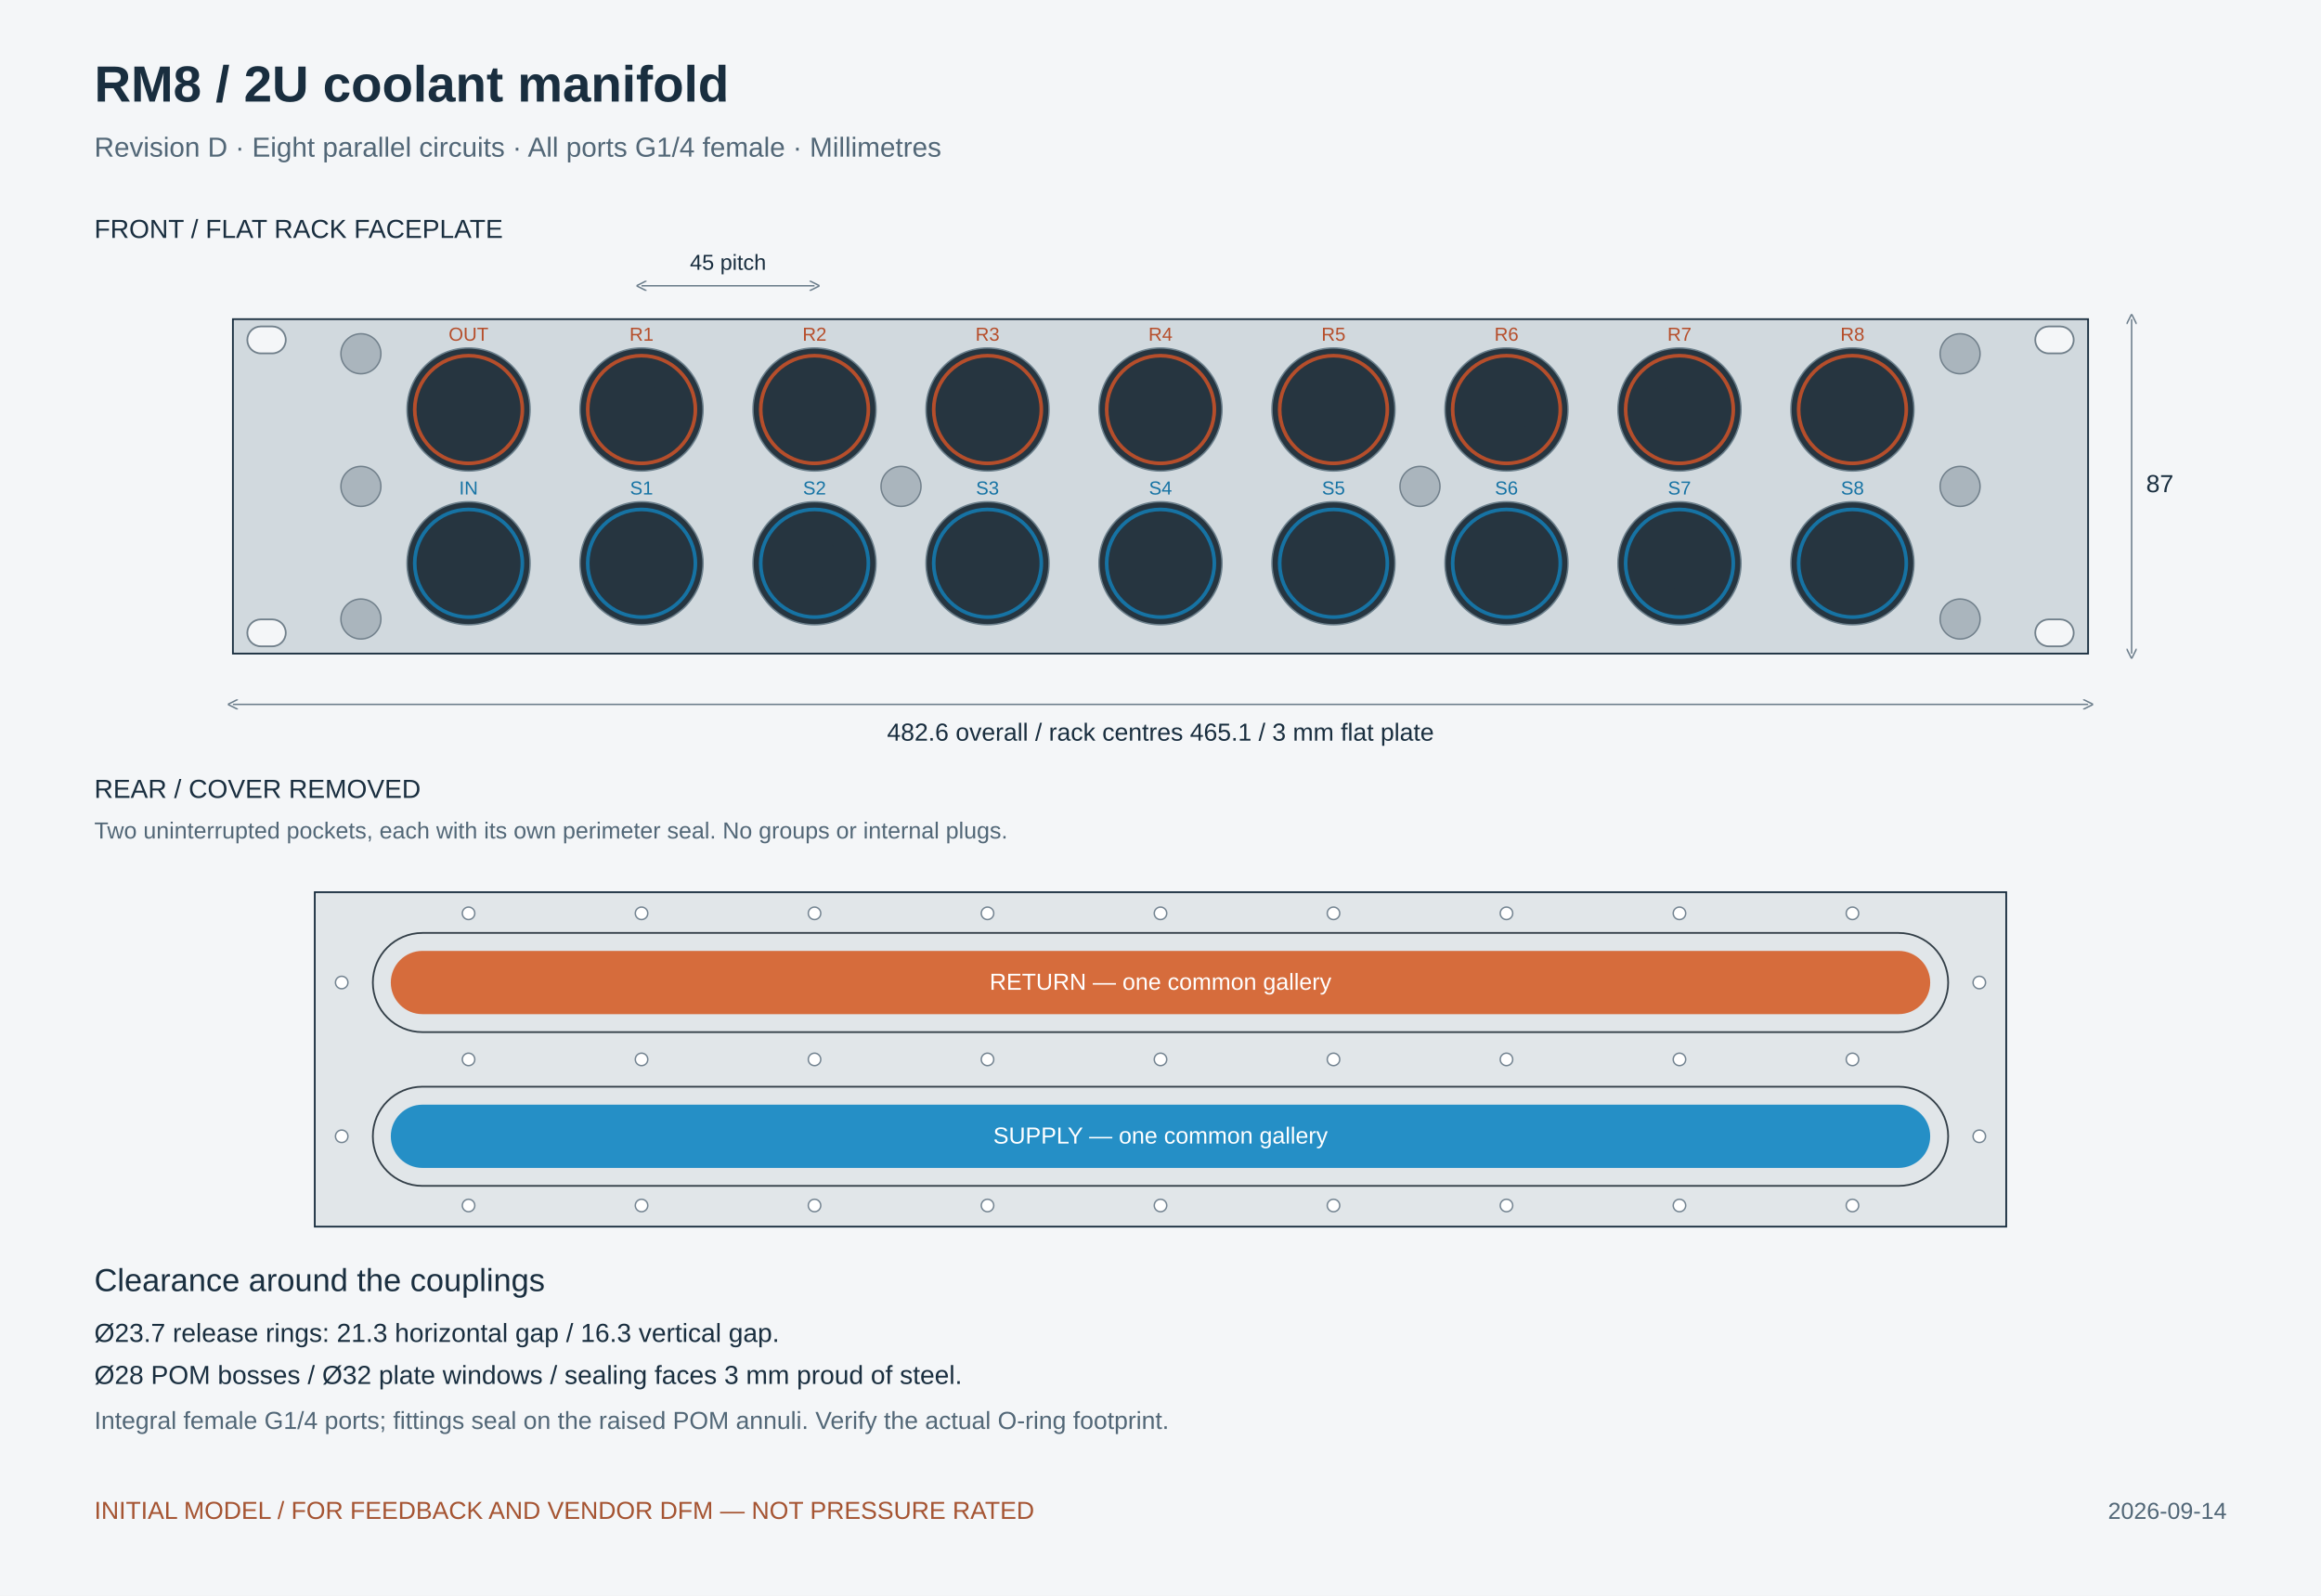
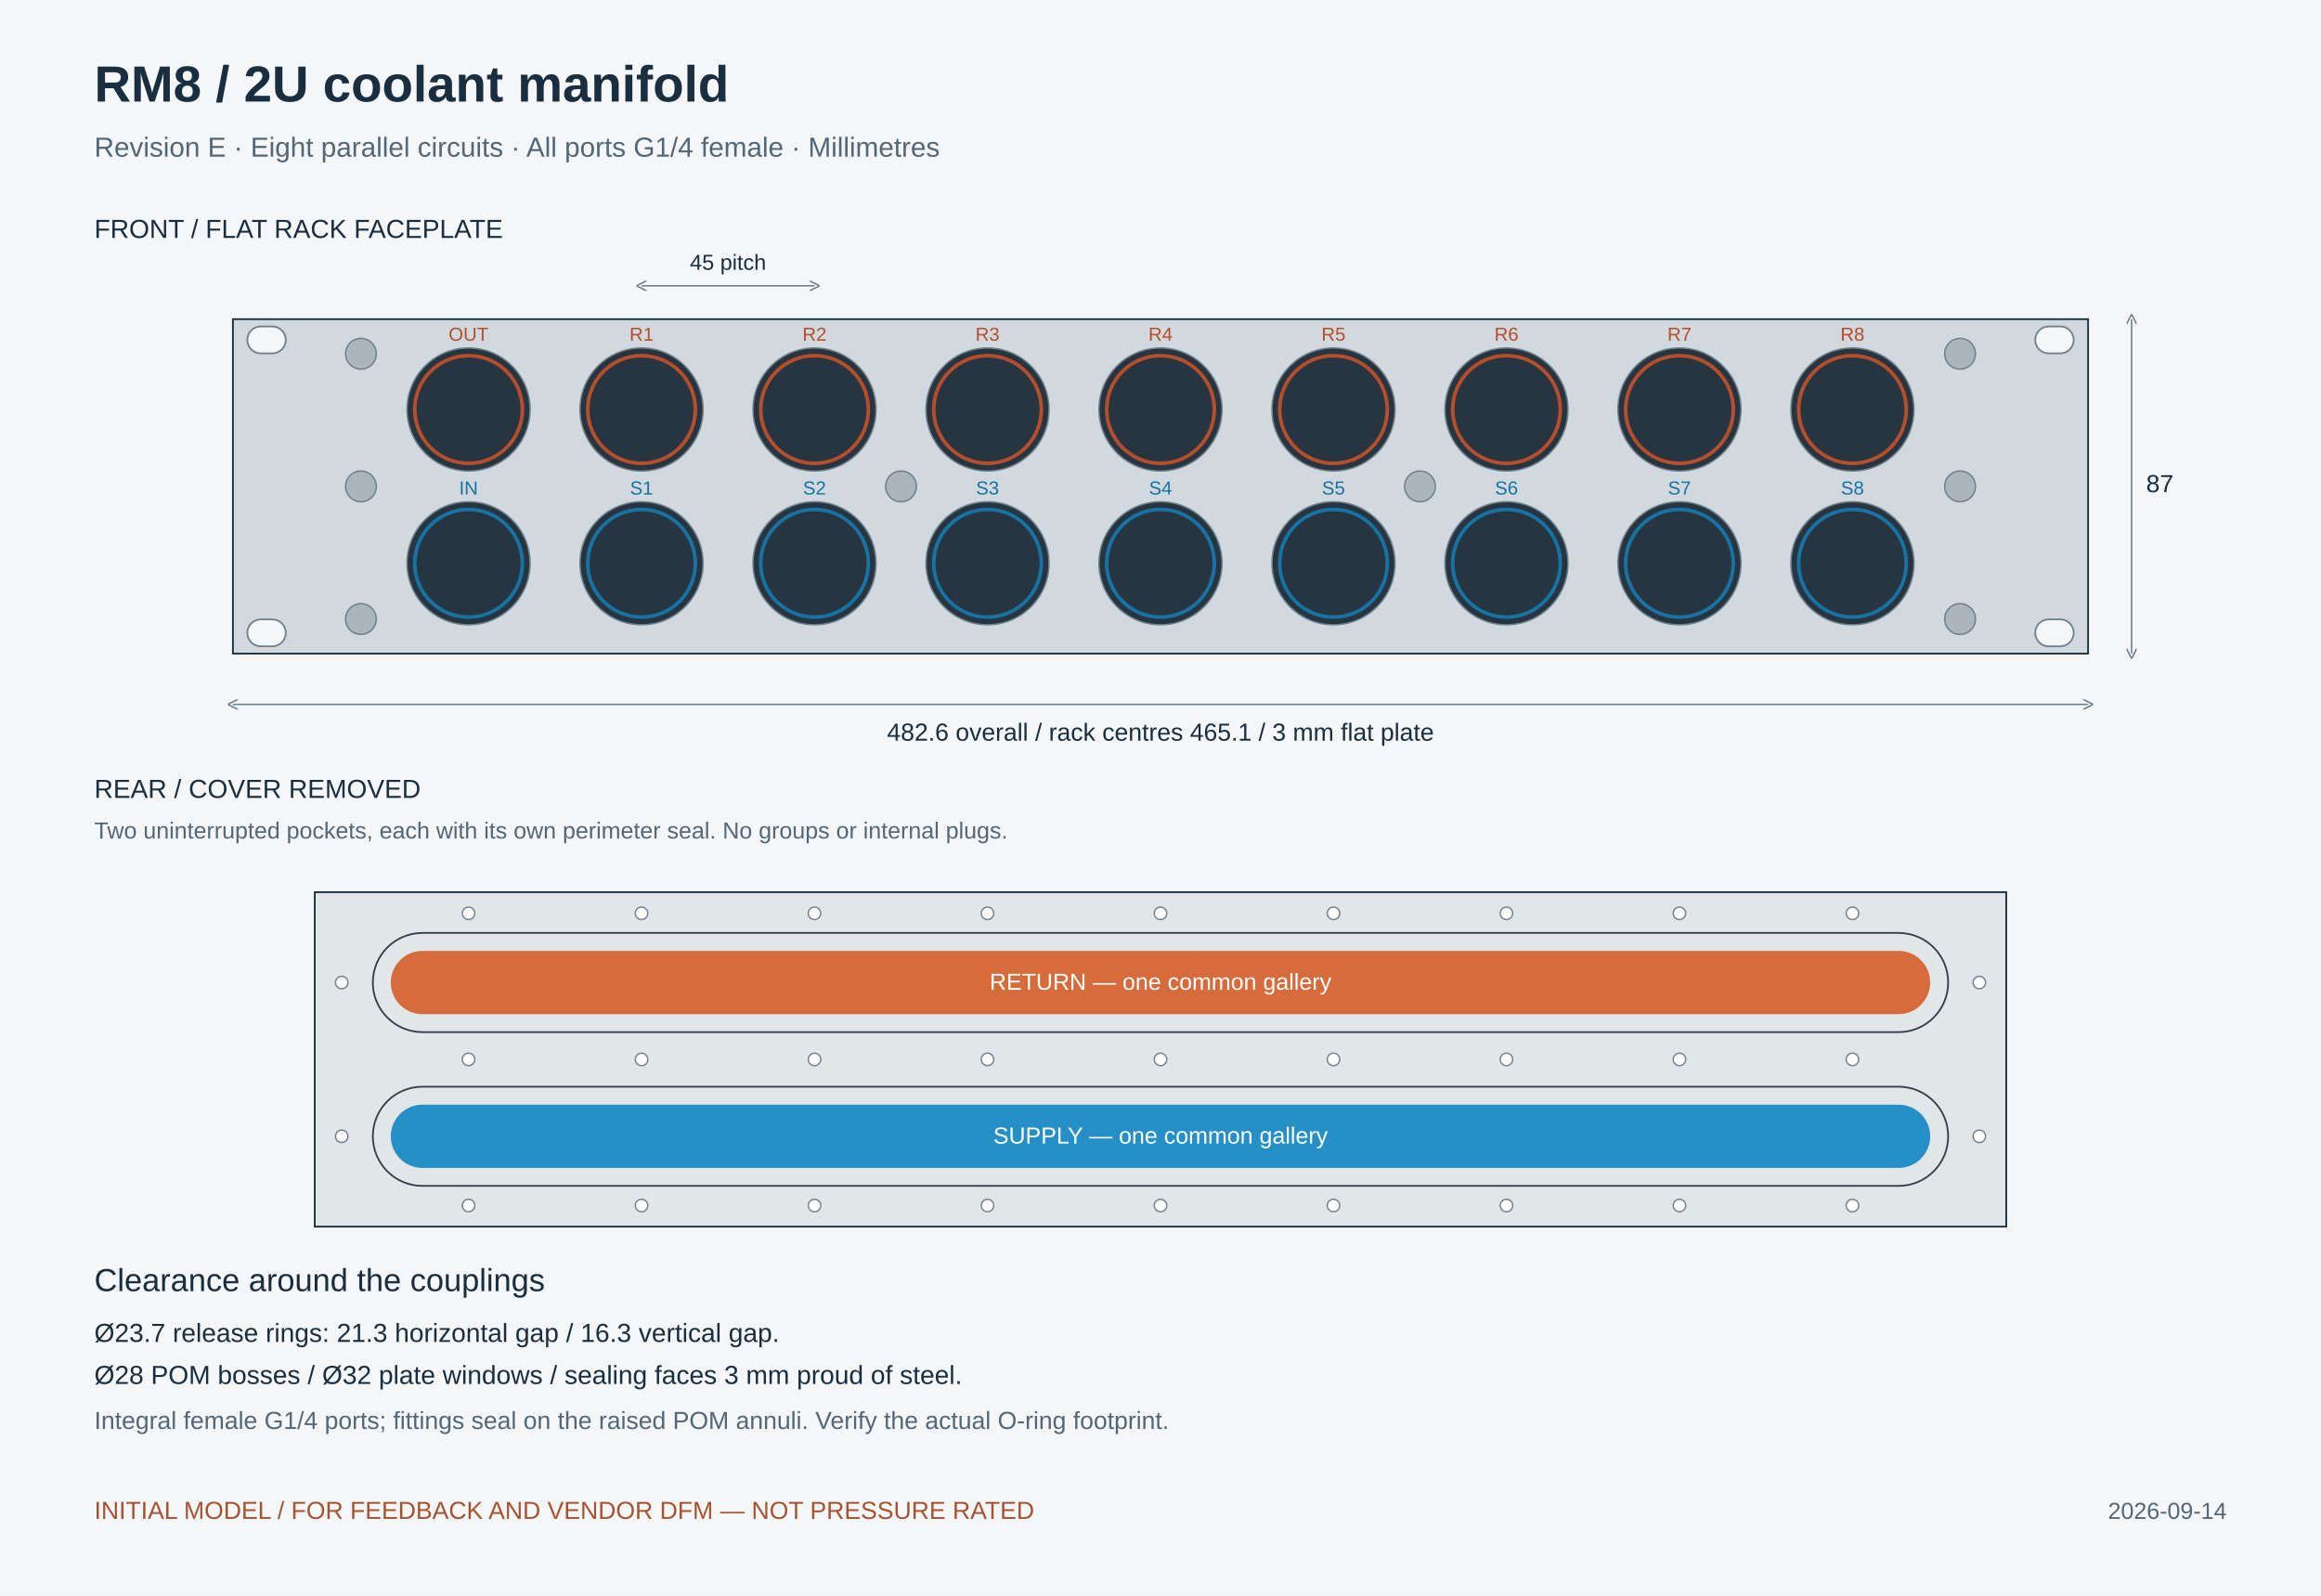
<svg xmlns="http://www.w3.org/2000/svg" width="1600" height="1100" viewBox="0 0 1600 1100">
  <defs>
    <marker id="arrow" markerWidth="7" markerHeight="7" refX="3.5" refY="3.5" orient="auto-start-reverse">
      <path d="M0 0 L7 3.5 L0 7" fill="none" stroke="#6b7d8b" />
    </marker>
  </defs>
  <rect width="1600" height="1100" fill="#f4f6f8" />
  <g font-family="Arial,sans-serif" fill="#192e3f">
    <text x="65" y="70" font-size="35" font-weight="bold">RM8 / 2U coolant manifold</text>
-     <text x="65" y="108" font-size="19" fill="#526777">Revision D · Eight parallel circuits · All ports G1/4 female · Millimetres</text>
+     <text x="65" y="108" font-size="19" fill="#526777">Revision E · Eight parallel circuits · All ports G1/4 female · Millimetres</text>
    <text x="65" y="164" font-size="18" fill="#192e3f" text-anchor="start">FRONT / FLAT RACK FACEPLATE</text>
    <rect x="160.555" y="220" width="1278.89" height="230.55" rx="0" fill="#d1d9de" stroke="#192e3f" stroke-width="1.2" />
    <circle cx="323.0" cy="388.275" r="42.4" fill="#263540" stroke="#6c808c" />
    <circle cx="323.0" cy="388.275" r="37.1" fill="#263540" stroke="#1673a4" stroke-width="2.5" />
    <circle cx="323.0" cy="388.275" r="17.433" fill="#263540" />
    <text x="323.0" y="340.875" font-size="13" fill="#1673a4" text-anchor="middle">IN</text>
    <circle cx="442.25" cy="388.275" r="42.4" fill="#263540" stroke="#6c808c" />
    <circle cx="442.25" cy="388.275" r="37.1" fill="#263540" stroke="#1673a4" stroke-width="2.5" />
    <circle cx="442.25" cy="388.275" r="17.433" fill="#263540" />
    <text x="442.25" y="340.875" font-size="13" fill="#1673a4" text-anchor="middle">S1</text>
    <circle cx="561.5" cy="388.275" r="42.4" fill="#263540" stroke="#6c808c" />
    <circle cx="561.5" cy="388.275" r="37.1" fill="#263540" stroke="#1673a4" stroke-width="2.5" />
    <circle cx="561.5" cy="388.275" r="17.433" fill="#263540" />
    <text x="561.5" y="340.875" font-size="13" fill="#1673a4" text-anchor="middle">S2</text>
    <circle cx="680.75" cy="388.275" r="42.4" fill="#263540" stroke="#6c808c" />
    <circle cx="680.75" cy="388.275" r="37.1" fill="#263540" stroke="#1673a4" stroke-width="2.5" />
    <circle cx="680.75" cy="388.275" r="17.433" fill="#263540" />
    <text x="680.75" y="340.875" font-size="13" fill="#1673a4" text-anchor="middle">S3</text>
    <circle cx="800.0" cy="388.275" r="42.4" fill="#263540" stroke="#6c808c" />
    <circle cx="800.0" cy="388.275" r="37.1" fill="#263540" stroke="#1673a4" stroke-width="2.5" />
    <circle cx="800.0" cy="388.275" r="17.433" fill="#263540" />
    <text x="800.0" y="340.875" font-size="13" fill="#1673a4" text-anchor="middle">S4</text>
    <circle cx="919.25" cy="388.275" r="42.4" fill="#263540" stroke="#6c808c" />
    <circle cx="919.25" cy="388.275" r="37.1" fill="#263540" stroke="#1673a4" stroke-width="2.5" />
    <circle cx="919.25" cy="388.275" r="17.433" fill="#263540" />
    <text x="919.25" y="340.875" font-size="13" fill="#1673a4" text-anchor="middle">S5</text>
    <circle cx="1038.5" cy="388.275" r="42.4" fill="#263540" stroke="#6c808c" />
    <circle cx="1038.5" cy="388.275" r="37.1" fill="#263540" stroke="#1673a4" stroke-width="2.5" />
    <circle cx="1038.5" cy="388.275" r="17.433" fill="#263540" />
    <text x="1038.5" y="340.875" font-size="13" fill="#1673a4" text-anchor="middle">S6</text>
    <circle cx="1157.75" cy="388.275" r="42.4" fill="#263540" stroke="#6c808c" />
    <circle cx="1157.75" cy="388.275" r="37.1" fill="#263540" stroke="#1673a4" stroke-width="2.5" />
    <circle cx="1157.75" cy="388.275" r="17.433" fill="#263540" />
    <text x="1157.75" y="340.875" font-size="13" fill="#1673a4" text-anchor="middle">S7</text>
    <circle cx="1277.0" cy="388.275" r="42.4" fill="#263540" stroke="#6c808c" />
    <circle cx="1277.0" cy="388.275" r="37.1" fill="#263540" stroke="#1673a4" stroke-width="2.5" />
    <circle cx="1277.0" cy="388.275" r="17.433" fill="#263540" />
    <text x="1277.0" y="340.875" font-size="13" fill="#1673a4" text-anchor="middle">S8</text>
    <circle cx="323.0" cy="282.275" r="42.4" fill="#263540" stroke="#6c808c" />
    <circle cx="323.0" cy="282.275" r="37.1" fill="#263540" stroke="#b64e2b" stroke-width="2.5" />
    <circle cx="323.0" cy="282.275" r="17.433" fill="#263540" />
    <text x="323.0" y="234.875" font-size="13" fill="#b64e2b" text-anchor="middle">OUT</text>
    <circle cx="442.25" cy="282.275" r="42.4" fill="#263540" stroke="#6c808c" />
    <circle cx="442.25" cy="282.275" r="37.1" fill="#263540" stroke="#b64e2b" stroke-width="2.5" />
    <circle cx="442.25" cy="282.275" r="17.433" fill="#263540" />
    <text x="442.25" y="234.875" font-size="13" fill="#b64e2b" text-anchor="middle">R1</text>
    <circle cx="561.5" cy="282.275" r="42.4" fill="#263540" stroke="#6c808c" />
    <circle cx="561.5" cy="282.275" r="37.1" fill="#263540" stroke="#b64e2b" stroke-width="2.5" />
    <circle cx="561.5" cy="282.275" r="17.433" fill="#263540" />
    <text x="561.5" y="234.875" font-size="13" fill="#b64e2b" text-anchor="middle">R2</text>
    <circle cx="680.75" cy="282.275" r="42.4" fill="#263540" stroke="#6c808c" />
    <circle cx="680.75" cy="282.275" r="37.1" fill="#263540" stroke="#b64e2b" stroke-width="2.5" />
    <circle cx="680.75" cy="282.275" r="17.433" fill="#263540" />
    <text x="680.75" y="234.875" font-size="13" fill="#b64e2b" text-anchor="middle">R3</text>
    <circle cx="800.0" cy="282.275" r="42.4" fill="#263540" stroke="#6c808c" />
    <circle cx="800.0" cy="282.275" r="37.1" fill="#263540" stroke="#b64e2b" stroke-width="2.5" />
    <circle cx="800.0" cy="282.275" r="17.433" fill="#263540" />
    <text x="800.0" y="234.875" font-size="13" fill="#b64e2b" text-anchor="middle">R4</text>
    <circle cx="919.25" cy="282.275" r="42.4" fill="#263540" stroke="#6c808c" />
    <circle cx="919.25" cy="282.275" r="37.1" fill="#263540" stroke="#b64e2b" stroke-width="2.5" />
    <circle cx="919.25" cy="282.275" r="17.433" fill="#263540" />
    <text x="919.25" y="234.875" font-size="13" fill="#b64e2b" text-anchor="middle">R5</text>
    <circle cx="1038.5" cy="282.275" r="42.4" fill="#263540" stroke="#6c808c" />
    <circle cx="1038.5" cy="282.275" r="37.1" fill="#263540" stroke="#b64e2b" stroke-width="2.5" />
    <circle cx="1038.5" cy="282.275" r="17.433" fill="#263540" />
    <text x="1038.5" y="234.875" font-size="13" fill="#b64e2b" text-anchor="middle">R6</text>
    <circle cx="1157.75" cy="282.275" r="42.4" fill="#263540" stroke="#6c808c" />
    <circle cx="1157.75" cy="282.275" r="37.1" fill="#263540" stroke="#b64e2b" stroke-width="2.5" />
    <circle cx="1157.75" cy="282.275" r="17.433" fill="#263540" />
    <text x="1157.75" y="234.875" font-size="13" fill="#b64e2b" text-anchor="middle">R7</text>
    <circle cx="1277.0" cy="282.275" r="42.4" fill="#263540" stroke="#6c808c" />
    <circle cx="1277.0" cy="282.275" r="37.1" fill="#263540" stroke="#b64e2b" stroke-width="2.5" />
    <circle cx="1277.0" cy="282.275" r="17.433" fill="#263540" />
    <text x="1277.0" y="234.875" font-size="13" fill="#b64e2b" text-anchor="middle">R8</text>
-     <circle cx="248.8" cy="426.7" r="13.78" fill="#aab5bd" stroke="#71808b" />
-     <circle cx="248.8" cy="335.275" r="13.78" fill="#aab5bd" stroke="#71808b" />
-     <circle cx="248.8" cy="243.85" r="13.78" fill="#aab5bd" stroke="#71808b" />
-     <circle cx="1351.2" cy="426.7" r="13.78" fill="#aab5bd" stroke="#71808b" />
-     <circle cx="1351.2" cy="335.275" r="13.78" fill="#aab5bd" stroke="#71808b" />
-     <circle cx="1351.2" cy="243.85" r="13.78" fill="#aab5bd" stroke="#71808b" />
-     <circle cx="621.125" cy="335.275" r="13.78" fill="#aab5bd" stroke="#71808b" />
-     <circle cx="978.875" cy="335.275" r="13.78" fill="#aab5bd" stroke="#71808b" />
+     <circle cx="248.8" cy="426.7" r="10.6" fill="#aab5bd" stroke="#71808b" />
+     <circle cx="248.8" cy="335.275" r="10.6" fill="#aab5bd" stroke="#71808b" />
+     <circle cx="248.8" cy="243.85" r="10.6" fill="#aab5bd" stroke="#71808b" />
+     <circle cx="1351.2" cy="426.7" r="10.6" fill="#aab5bd" stroke="#71808b" />
+     <circle cx="1351.2" cy="335.275" r="10.6" fill="#aab5bd" stroke="#71808b" />
+     <circle cx="1351.2" cy="243.85" r="10.6" fill="#aab5bd" stroke="#71808b" />
+     <circle cx="621.125" cy="335.275" r="10.6" fill="#aab5bd" stroke="#71808b" />
+     <circle cx="978.875" cy="335.275" r="10.6" fill="#aab5bd" stroke="#71808b" />
    <rect x="170.492" y="426.965" width="26.5" height="18.55" rx="9.275" fill="#f4f6f8" stroke="#71808b" stroke-width="1.2" />
    <rect x="170.492" y="225.035" width="26.5" height="18.55" rx="9.275" fill="#f4f6f8" stroke="#71808b" stroke-width="1.2" />
    <rect x="1403.008" y="426.965" width="26.5" height="18.55" rx="9.275" fill="#f4f6f8" stroke="#71808b" stroke-width="1.2" />
    <rect x="1403.008" y="225.035" width="26.5" height="18.55" rx="9.275" fill="#f4f6f8" stroke="#71808b" stroke-width="1.2" />
    <line x1="160.555" y1="485.55" x2="1439.445" y2="485.55" stroke="#6b7d8b" stroke-width="1" stroke-dasharray="" marker-start="url(#arrow)" marker-end="url(#arrow)" />
    <text x="800" y="510.55" font-size="17" fill="#192e3f" text-anchor="middle">482.6 overall / rack centres 465.1 / 3 mm flat plate</text>
    <line x1="1469.445" y1="220" x2="1469.445" y2="450.55" stroke="#6b7d8b" stroke-width="1" stroke-dasharray="" marker-start="url(#arrow)" marker-end="url(#arrow)" />
    <text x="1479.445" y="339.25" font-size="17" fill="#192e3f" text-anchor="start">87</text>
    <line x1="442.25" y1="197" x2="561.5" y2="197" stroke="#6b7d8b" stroke-width="1" stroke-dasharray="" marker-start="url(#arrow)" marker-end="url(#arrow)" />
    <text x="501.875" y="186" font-size="15" fill="#192e3f" text-anchor="middle">45 pitch</text>
    <text x="65" y="550" font-size="18" fill="#192e3f" text-anchor="start">REAR / COVER REMOVED</text>
    <text x="65" y="578" font-size="16" fill="#526777" text-anchor="start">Two uninterrupted pockets, each with its own perimeter seal. No groups or internal plugs.</text>
    <rect x="217.0" y="615" width="1166.0" height="230.55" rx="0" fill="#e1e6e9" stroke="#192e3f" stroke-width="1.2" />
    <rect x="257.015" y="749.09" width="1085.97" height="68.37" rx="34.185" fill="none" stroke="#333f48" stroke-width="1.2" />
    <rect x="270.0" y="762.075" width="1060.0" height="42.4" rx="21.2" fill="#258fc6" stroke="#258fc6" stroke-width="1.2" />
    <text x="800" y="788.275" font-size="16" fill="white" text-anchor="middle">SUPPLY — one common gallery</text>
    <rect x="257.015" y="643.09" width="1085.97" height="68.37" rx="34.185" fill="none" stroke="#333f48" stroke-width="1.2" />
    <rect x="270.0" y="656.075" width="1060.0" height="42.4" rx="21.2" fill="#d66c3c" stroke="#d66c3c" stroke-width="1.2" />
    <text x="800" y="682.275" font-size="16" fill="white" text-anchor="middle">RETURN — one common gallery</text>
    <circle cx="323.0" cy="830.975" r="4.3" fill="white" stroke="#758592" />
    <circle cx="442.25" cy="830.975" r="4.3" fill="white" stroke="#758592" />
    <circle cx="561.5" cy="830.975" r="4.3" fill="white" stroke="#758592" />
    <circle cx="680.75" cy="830.975" r="4.3" fill="white" stroke="#758592" />
    <circle cx="800.0" cy="830.975" r="4.3" fill="white" stroke="#758592" />
    <circle cx="919.25" cy="830.975" r="4.3" fill="white" stroke="#758592" />
    <circle cx="1038.5" cy="830.975" r="4.3" fill="white" stroke="#758592" />
    <circle cx="1157.75" cy="830.975" r="4.3" fill="white" stroke="#758592" />
    <circle cx="1277.0" cy="830.975" r="4.3" fill="white" stroke="#758592" />
    <circle cx="323.0" cy="730.275" r="4.3" fill="white" stroke="#758592" />
    <circle cx="442.25" cy="730.275" r="4.3" fill="white" stroke="#758592" />
    <circle cx="561.5" cy="730.275" r="4.3" fill="white" stroke="#758592" />
    <circle cx="680.75" cy="730.275" r="4.3" fill="white" stroke="#758592" />
    <circle cx="800.0" cy="730.275" r="4.3" fill="white" stroke="#758592" />
    <circle cx="919.25" cy="730.275" r="4.3" fill="white" stroke="#758592" />
    <circle cx="1038.5" cy="730.275" r="4.3" fill="white" stroke="#758592" />
    <circle cx="1157.75" cy="730.275" r="4.3" fill="white" stroke="#758592" />
    <circle cx="1277.0" cy="730.275" r="4.3" fill="white" stroke="#758592" />
    <circle cx="323.0" cy="629.575" r="4.3" fill="white" stroke="#758592" />
    <circle cx="442.25" cy="629.575" r="4.3" fill="white" stroke="#758592" />
    <circle cx="561.5" cy="629.575" r="4.3" fill="white" stroke="#758592" />
    <circle cx="680.75" cy="629.575" r="4.3" fill="white" stroke="#758592" />
    <circle cx="800.0" cy="629.575" r="4.3" fill="white" stroke="#758592" />
    <circle cx="919.25" cy="629.575" r="4.3" fill="white" stroke="#758592" />
    <circle cx="1038.5" cy="629.575" r="4.3" fill="white" stroke="#758592" />
    <circle cx="1157.75" cy="629.575" r="4.3" fill="white" stroke="#758592" />
    <circle cx="1277.0" cy="629.575" r="4.3" fill="white" stroke="#758592" />
    <circle cx="235.55" cy="783.275" r="4.3" fill="white" stroke="#758592" />
    <circle cx="235.55" cy="677.275" r="4.3" fill="white" stroke="#758592" />
    <circle cx="1364.45" cy="783.275" r="4.3" fill="white" stroke="#758592" />
    <circle cx="1364.45" cy="677.275" r="4.3" fill="white" stroke="#758592" />
    <text x="65" y="890" font-size="22" fill="#192e3f" text-anchor="start">Clearance around the couplings</text>
    <text x="65" y="925" font-size="18" fill="#192e3f" text-anchor="start">Ø23.7 release rings: 21.3 horizontal gap / 16.3 vertical gap.</text>
    <text x="65" y="954" font-size="18" fill="#192e3f" text-anchor="start">Ø28 POM bosses / Ø32 plate windows / sealing faces 3 mm proud of steel.</text>
    <text x="65" y="985" font-size="17" fill="#526777" text-anchor="start">Integral female G1/4 ports; fittings seal on the raised POM annuli. Verify the actual O-ring footprint.</text>
    <text x="65" y="1047" font-size="17" fill="#a55432" text-anchor="start">INITIAL MODEL / FOR FEEDBACK AND VENDOR DFM — NOT PRESSURE RATED</text>
    <text x="1535" y="1047" font-size="16" fill="#526777" text-anchor="end">2026-09-14</text>
  </g>
</svg>
